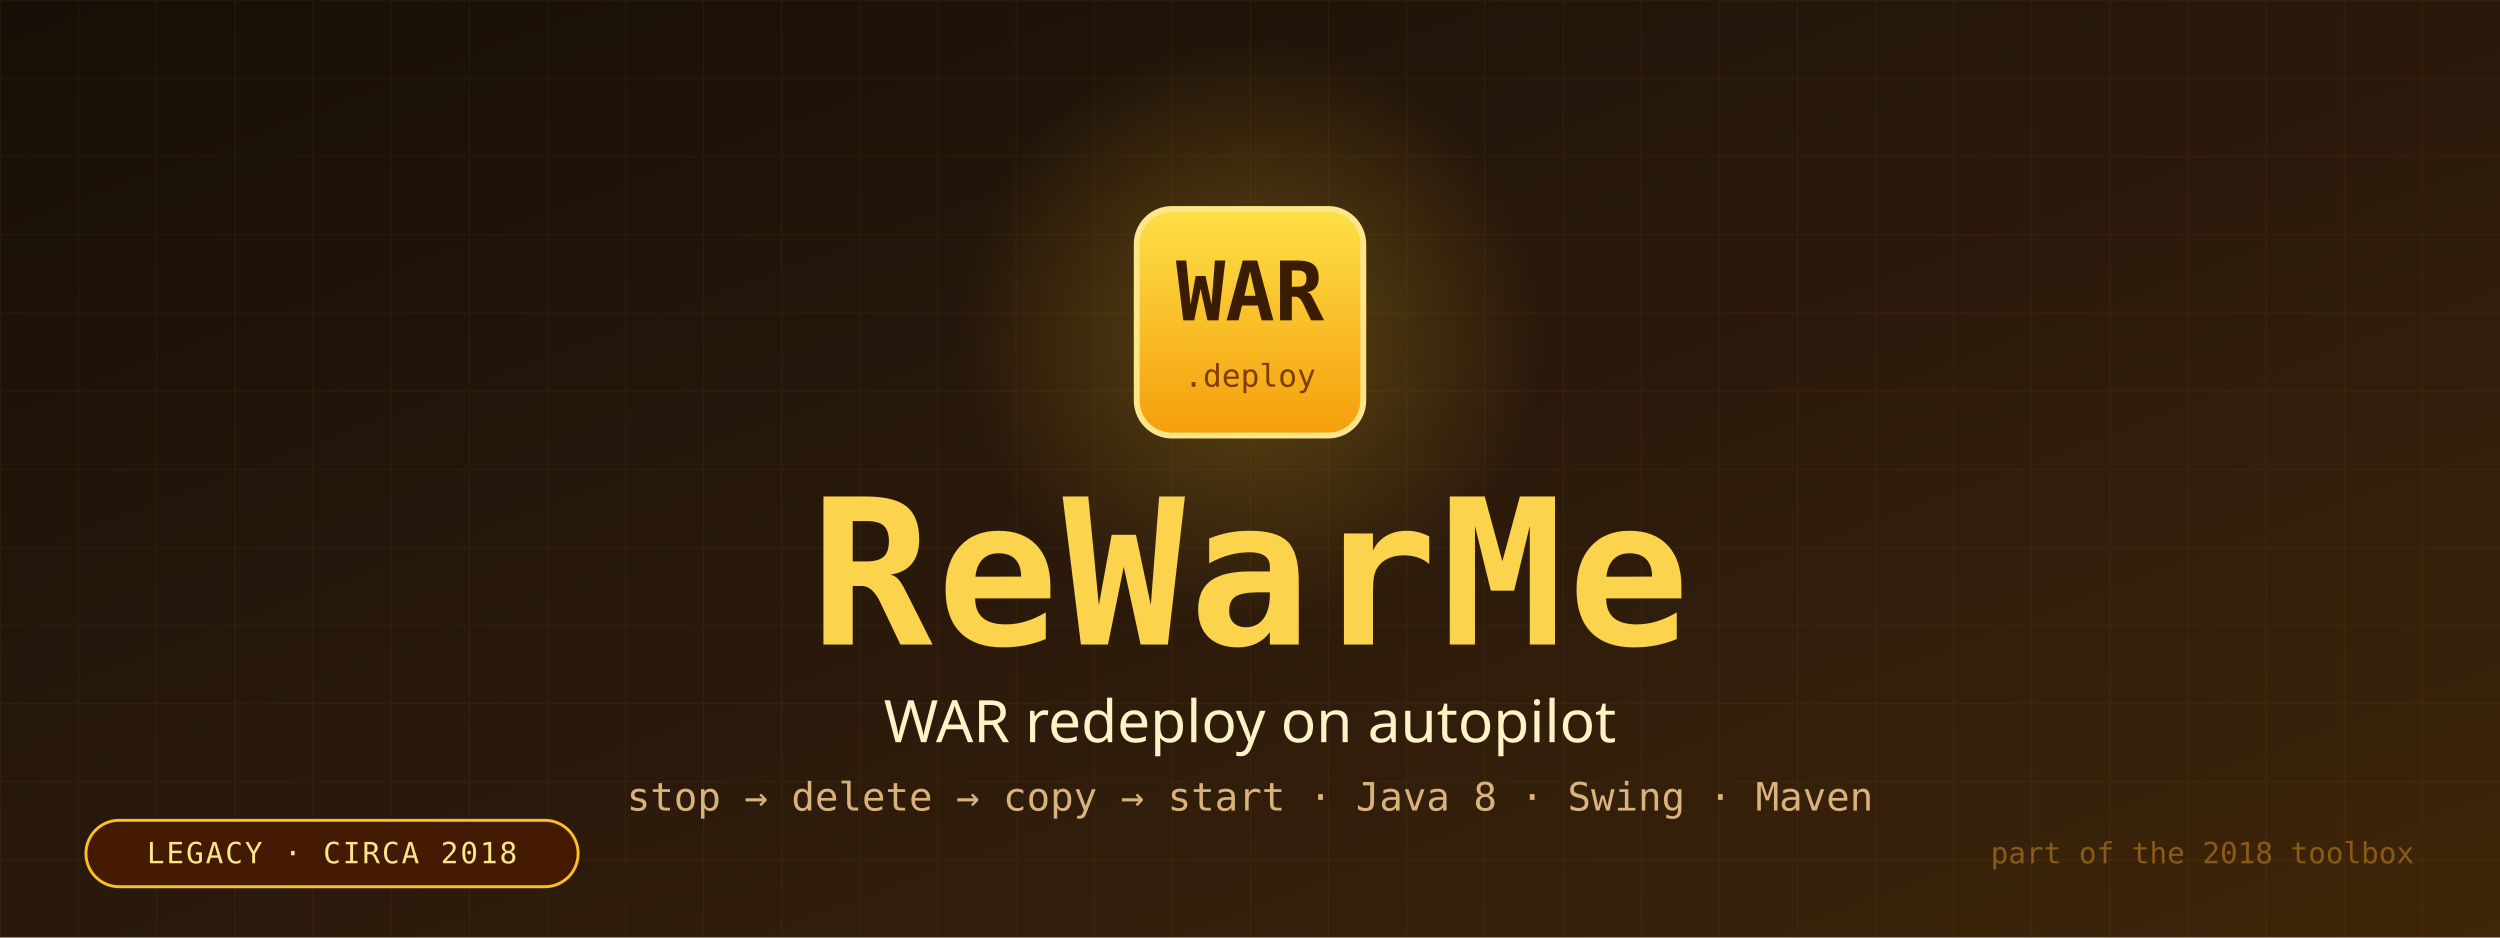
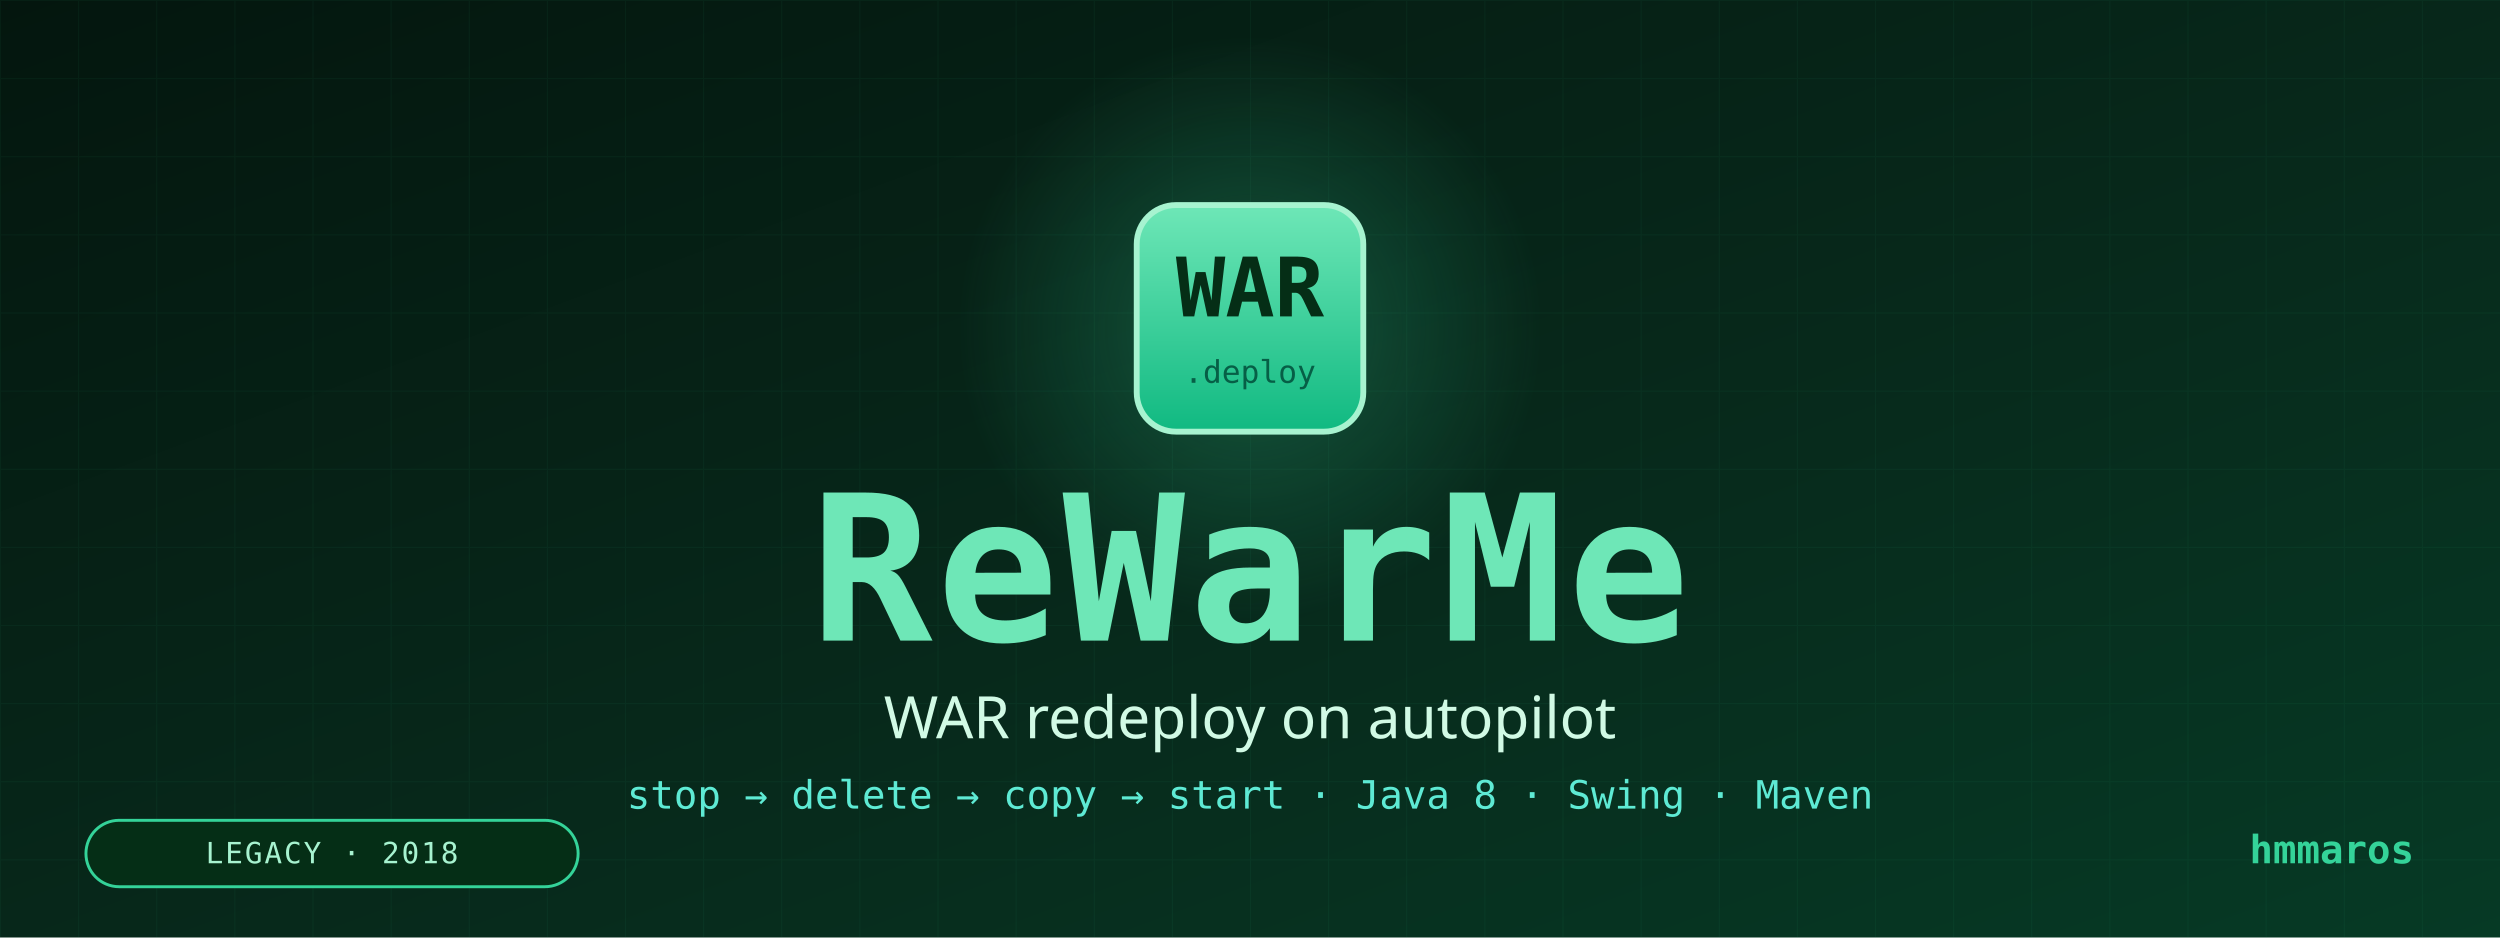
<svg xmlns="http://www.w3.org/2000/svg" viewBox="0 0 1280 480" role="img" aria-label="ReWarMe hero banner">
  <defs>
    <linearGradient id="bg" x1="0" y1="0" x2="1" y2="1">
-       <stop offset="0" stop-color="#160f07" />
-       <stop offset="0.55" stop-color="#2b1a0b" />
-       <stop offset="1" stop-color="#3f2509" />
+       <stop offset="0" stop-color="#04160e" />
+       <stop offset="0.55" stop-color="#07291b" />
+       <stop offset="1" stop-color="#063a25" />
    </linearGradient>
    <linearGradient id="box" x1="0" y1="0" x2="0" y2="1">
-       <stop offset="0" stop-color="#fde047" />
-       <stop offset="1" stop-color="#f59e0b" />
+       <stop offset="0" stop-color="#6ee7b7" />
+       <stop offset="1" stop-color="#10b981" />
    </linearGradient>
    <radialGradient id="glow" cx="0.5" cy="0.5" r="0.5">
-       <stop offset="0" stop-color="#fbbf24" stop-opacity="0.28" />
-       <stop offset="1" stop-color="#fbbf24" stop-opacity="0" />
+       <stop offset="0" stop-color="#34d399" stop-opacity="0.30" />
+       <stop offset="1" stop-color="#34d399" stop-opacity="0" />
    </radialGradient>
    <pattern id="grid" width="40" height="40" patternUnits="userSpaceOnUse">
-       <path d="M 40 0 L 0 0 0 40" fill="none" stroke="#fbbf24" stroke-opacity="0.05" />
+       <path d="M 40 0 L 0 0 0 40" fill="none" stroke="#34d399" stroke-opacity="0.05" />
    </pattern>
  </defs>
  <rect width="1280" height="480" fill="url(#bg)" />
  <rect width="1280" height="480" fill="url(#grid)" />
-   <circle cx="640" cy="170" r="150" fill="url(#glow)" />
-   <g transform="translate(640,170)">
-     <path d="M -34 -30 A 60 60 0 0 1 30 -36" fill="none" stroke="#fbbf24" stroke-width="7" stroke-linecap="round" />
-     <path d="M 30 -36 L 34 -24 L 20 -30 Z" fill="#fbbf24" />
-     <path d="M 34 30 A 60 60 0 0 1 -30 36" fill="none" stroke="#fb923c" stroke-width="7" stroke-linecap="round" />
-     <path d="M -30 36 L -34 24 L -20 30 Z" fill="#fb923c" />
-     <rect x="-58" y="-63" width="116" height="116" rx="18" fill="url(#box)" stroke="#fde68a" stroke-width="3" />
-     <text x="0" y="-6" text-anchor="middle" font-family="monospace" font-size="42" font-weight="bold" fill="#3a1d00">WAR</text>
-     <text x="0" y="28" text-anchor="middle" font-family="monospace" font-size="16" fill="#7c3f00">.deploy</text>
+   <circle cx="640" cy="168" r="150" fill="url(#glow)" />
+   <g transform="translate(640,168)">
+     <path d="M -34 -30 A 60 60 0 0 1 30 -36" fill="none" stroke="#6ee7b7" stroke-width="7" stroke-linecap="round" />
+     <path d="M 30 -36 L 34 -24 L 20 -30 Z" fill="#6ee7b7" />
+     <path d="M 34 30 A 60 60 0 0 1 -30 36" fill="none" stroke="#10b981" stroke-width="7" stroke-linecap="round" />
+     <path d="M -30 36 L -34 24 L -20 30 Z" fill="#10b981" />
+     <rect x="-58" y="-63" width="116" height="116" rx="20" fill="url(#box)" stroke="#a7f3d0" stroke-width="3" />
+     <text x="0" y="-6" text-anchor="middle" font-family="monospace" font-size="42" font-weight="bold" fill="#052e16">WAR</text>
+     <text x="0" y="28" text-anchor="middle" font-family="monospace" font-size="16" fill="#065f46">.deploy</text>
  </g>
-   <text x="640" y="330" text-anchor="middle" font-family="monospace" font-size="104" font-weight="bold" fill="#fcd34d" letter-spacing="2">ReWarMe</text>
-   <text x="640" y="380" text-anchor="middle" font-family="sans-serif" font-size="30" fill="#fef3c7">WAR redeploy on autopilot</text>
-   <text x="640" y="415" text-anchor="middle" font-family="monospace" font-size="20" fill="#d9b27c">stop → delete → copy → start  ·  Java 8 · Swing · Maven</text>
+   <text x="640" y="328" text-anchor="middle" font-family="monospace" font-size="104" font-weight="bold" fill="#6ee7b7" letter-spacing="2">ReWarMe</text>
+   <text x="640" y="378" text-anchor="middle" font-family="sans-serif" font-size="30" fill="#d1fae5">WAR redeploy on autopilot</text>
+   <text x="640" y="414" text-anchor="middle" font-family="monospace" font-size="20" fill="#5eead4">stop → delete → copy → start · Java 8 · Swing · Maven</text>
  <g transform="translate(44,420)">
-     <rect width="252" height="34" rx="17" fill="#451a03" stroke="#fbbf24" stroke-width="1.5" />
-     <text x="126" y="22" text-anchor="middle" font-family="monospace" font-size="15" letter-spacing="1" fill="#fde68a">LEGACY · CIRCA 2018</text>
+     <rect width="252" height="34" rx="17" fill="#052e16" stroke="#34d399" stroke-width="1.5" />
+     <text x="126" y="22" text-anchor="middle" font-family="monospace" font-size="15" letter-spacing="1" fill="#a7f3d0">LEGACY · 2018</text>
  </g>
-   <text x="1236" y="442" text-anchor="end" font-family="monospace" font-size="15" fill="#8a5a16">part of the 2018 toolbox</text>
+   <text x="1236" y="442" text-anchor="end" font-family="monospace" font-size="20" font-weight="bold" fill="#34d399">hmmaros</text>
</svg>
